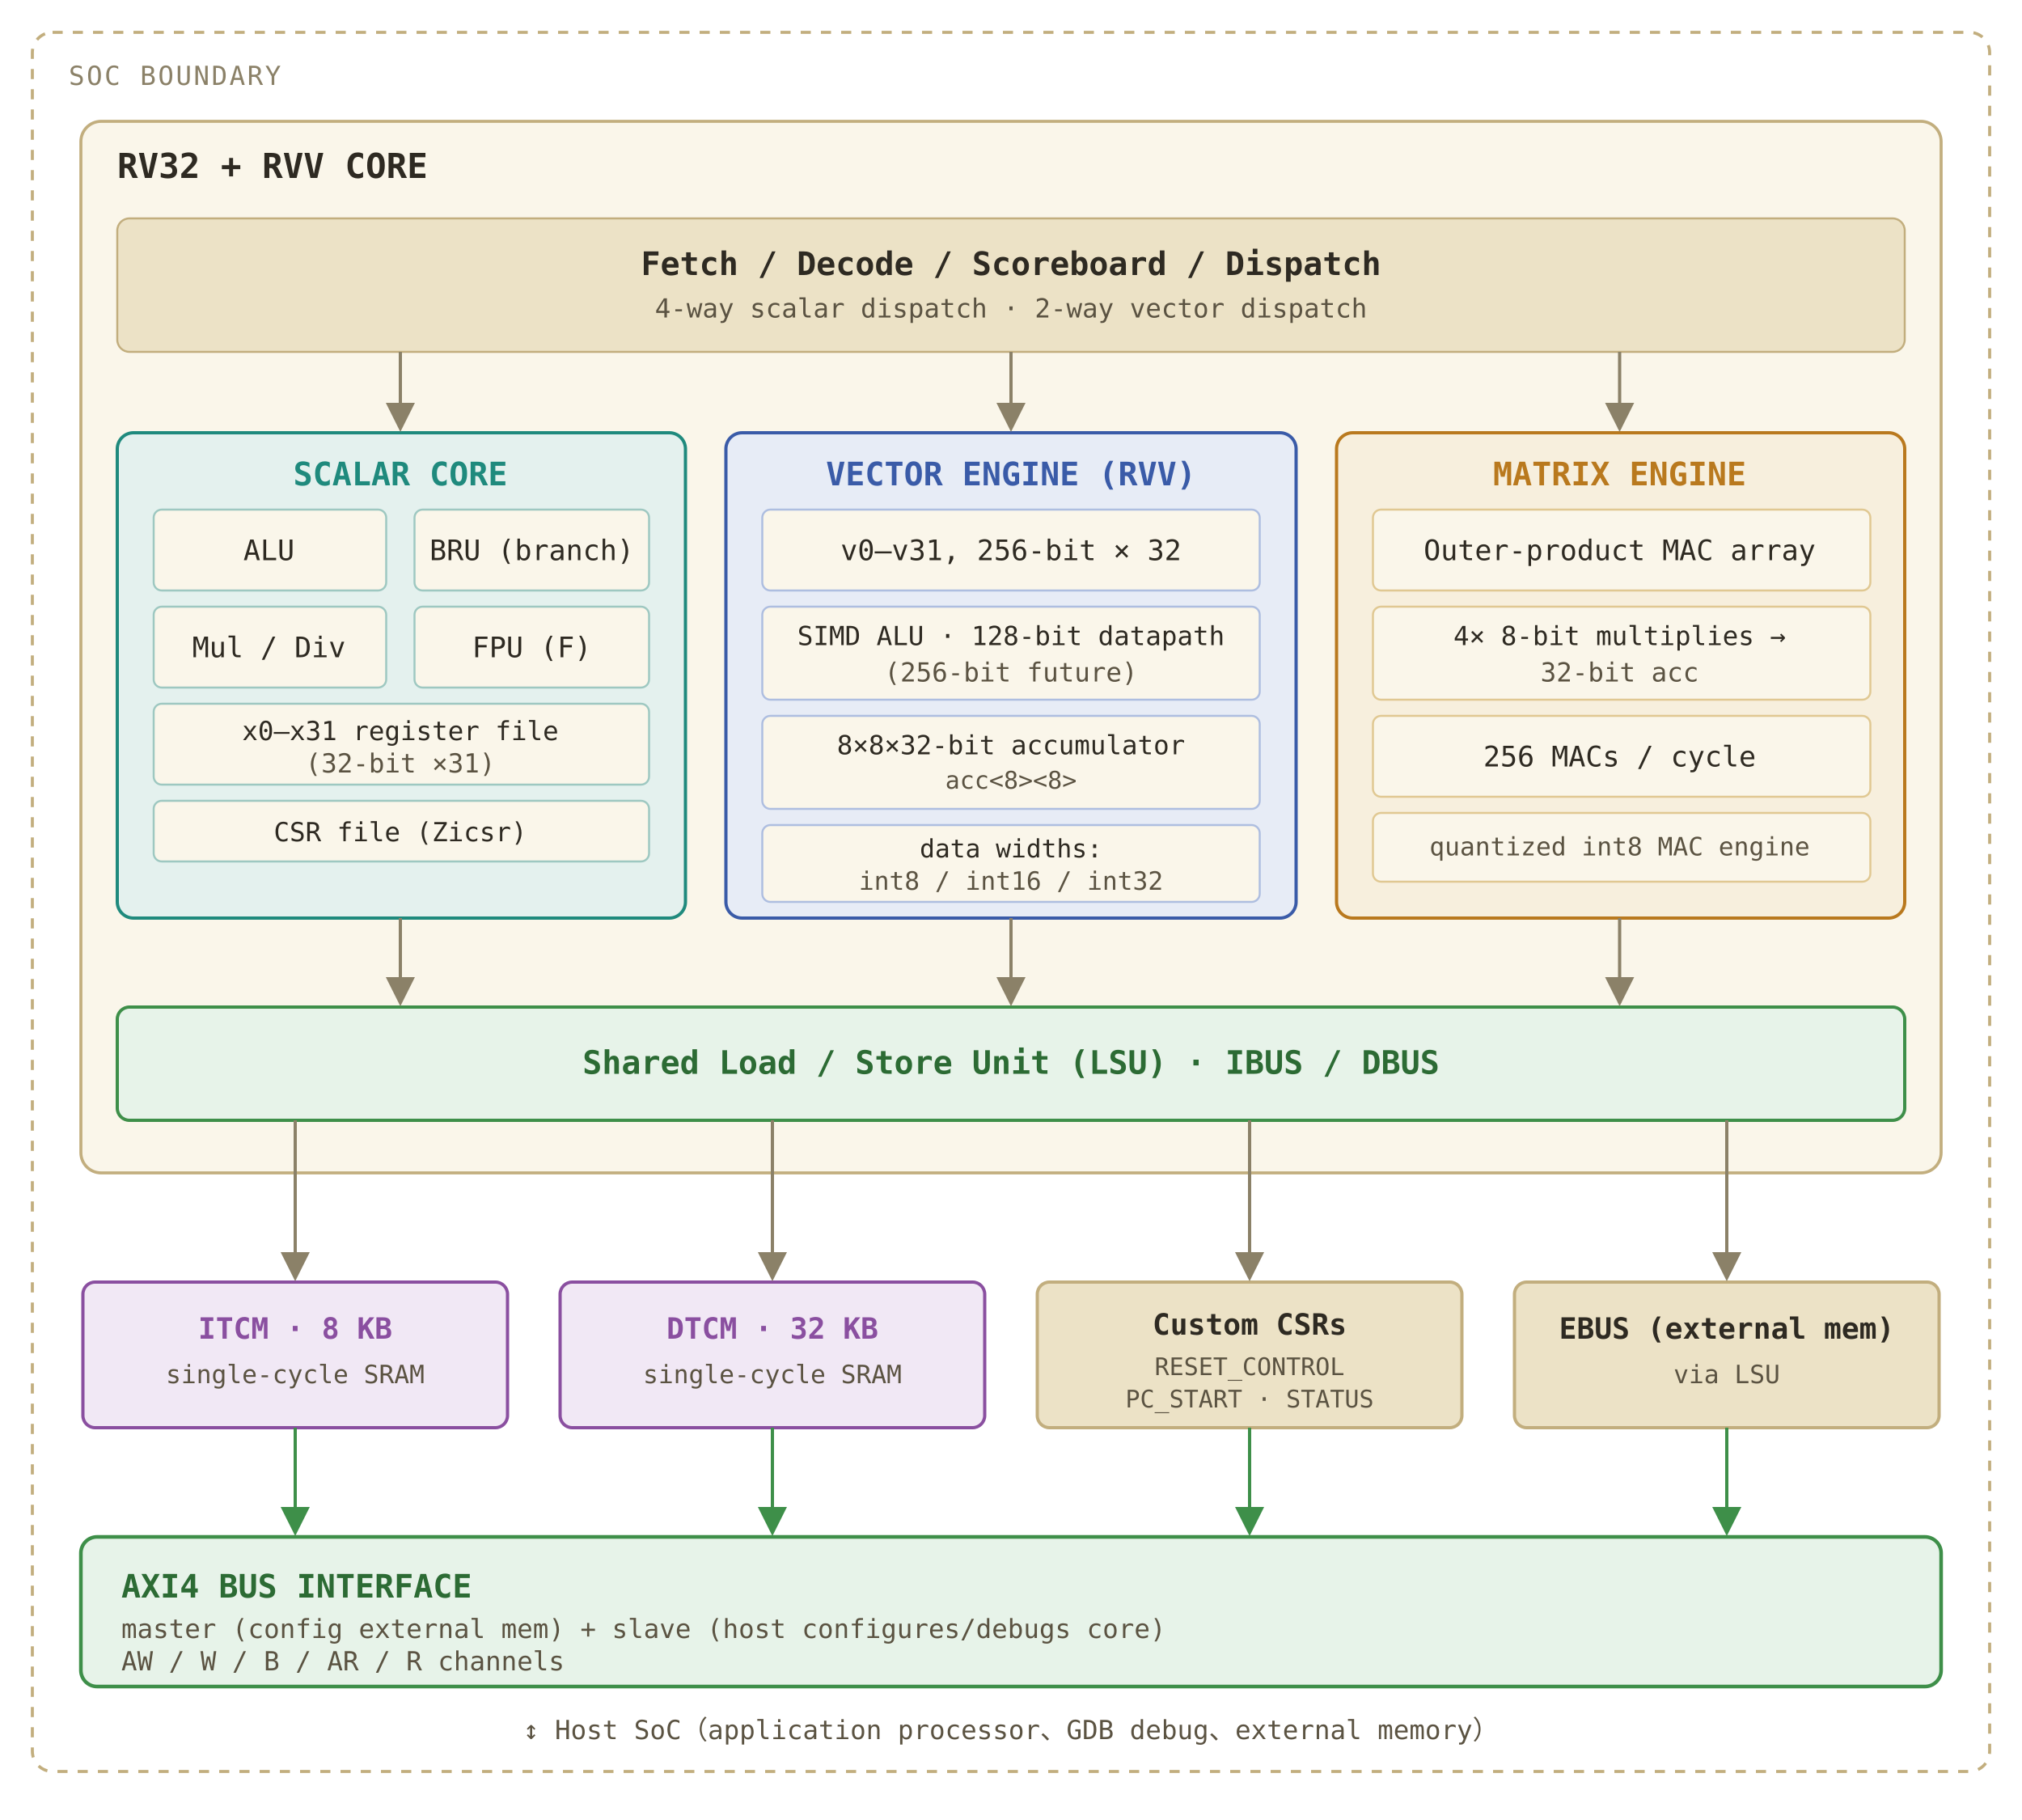
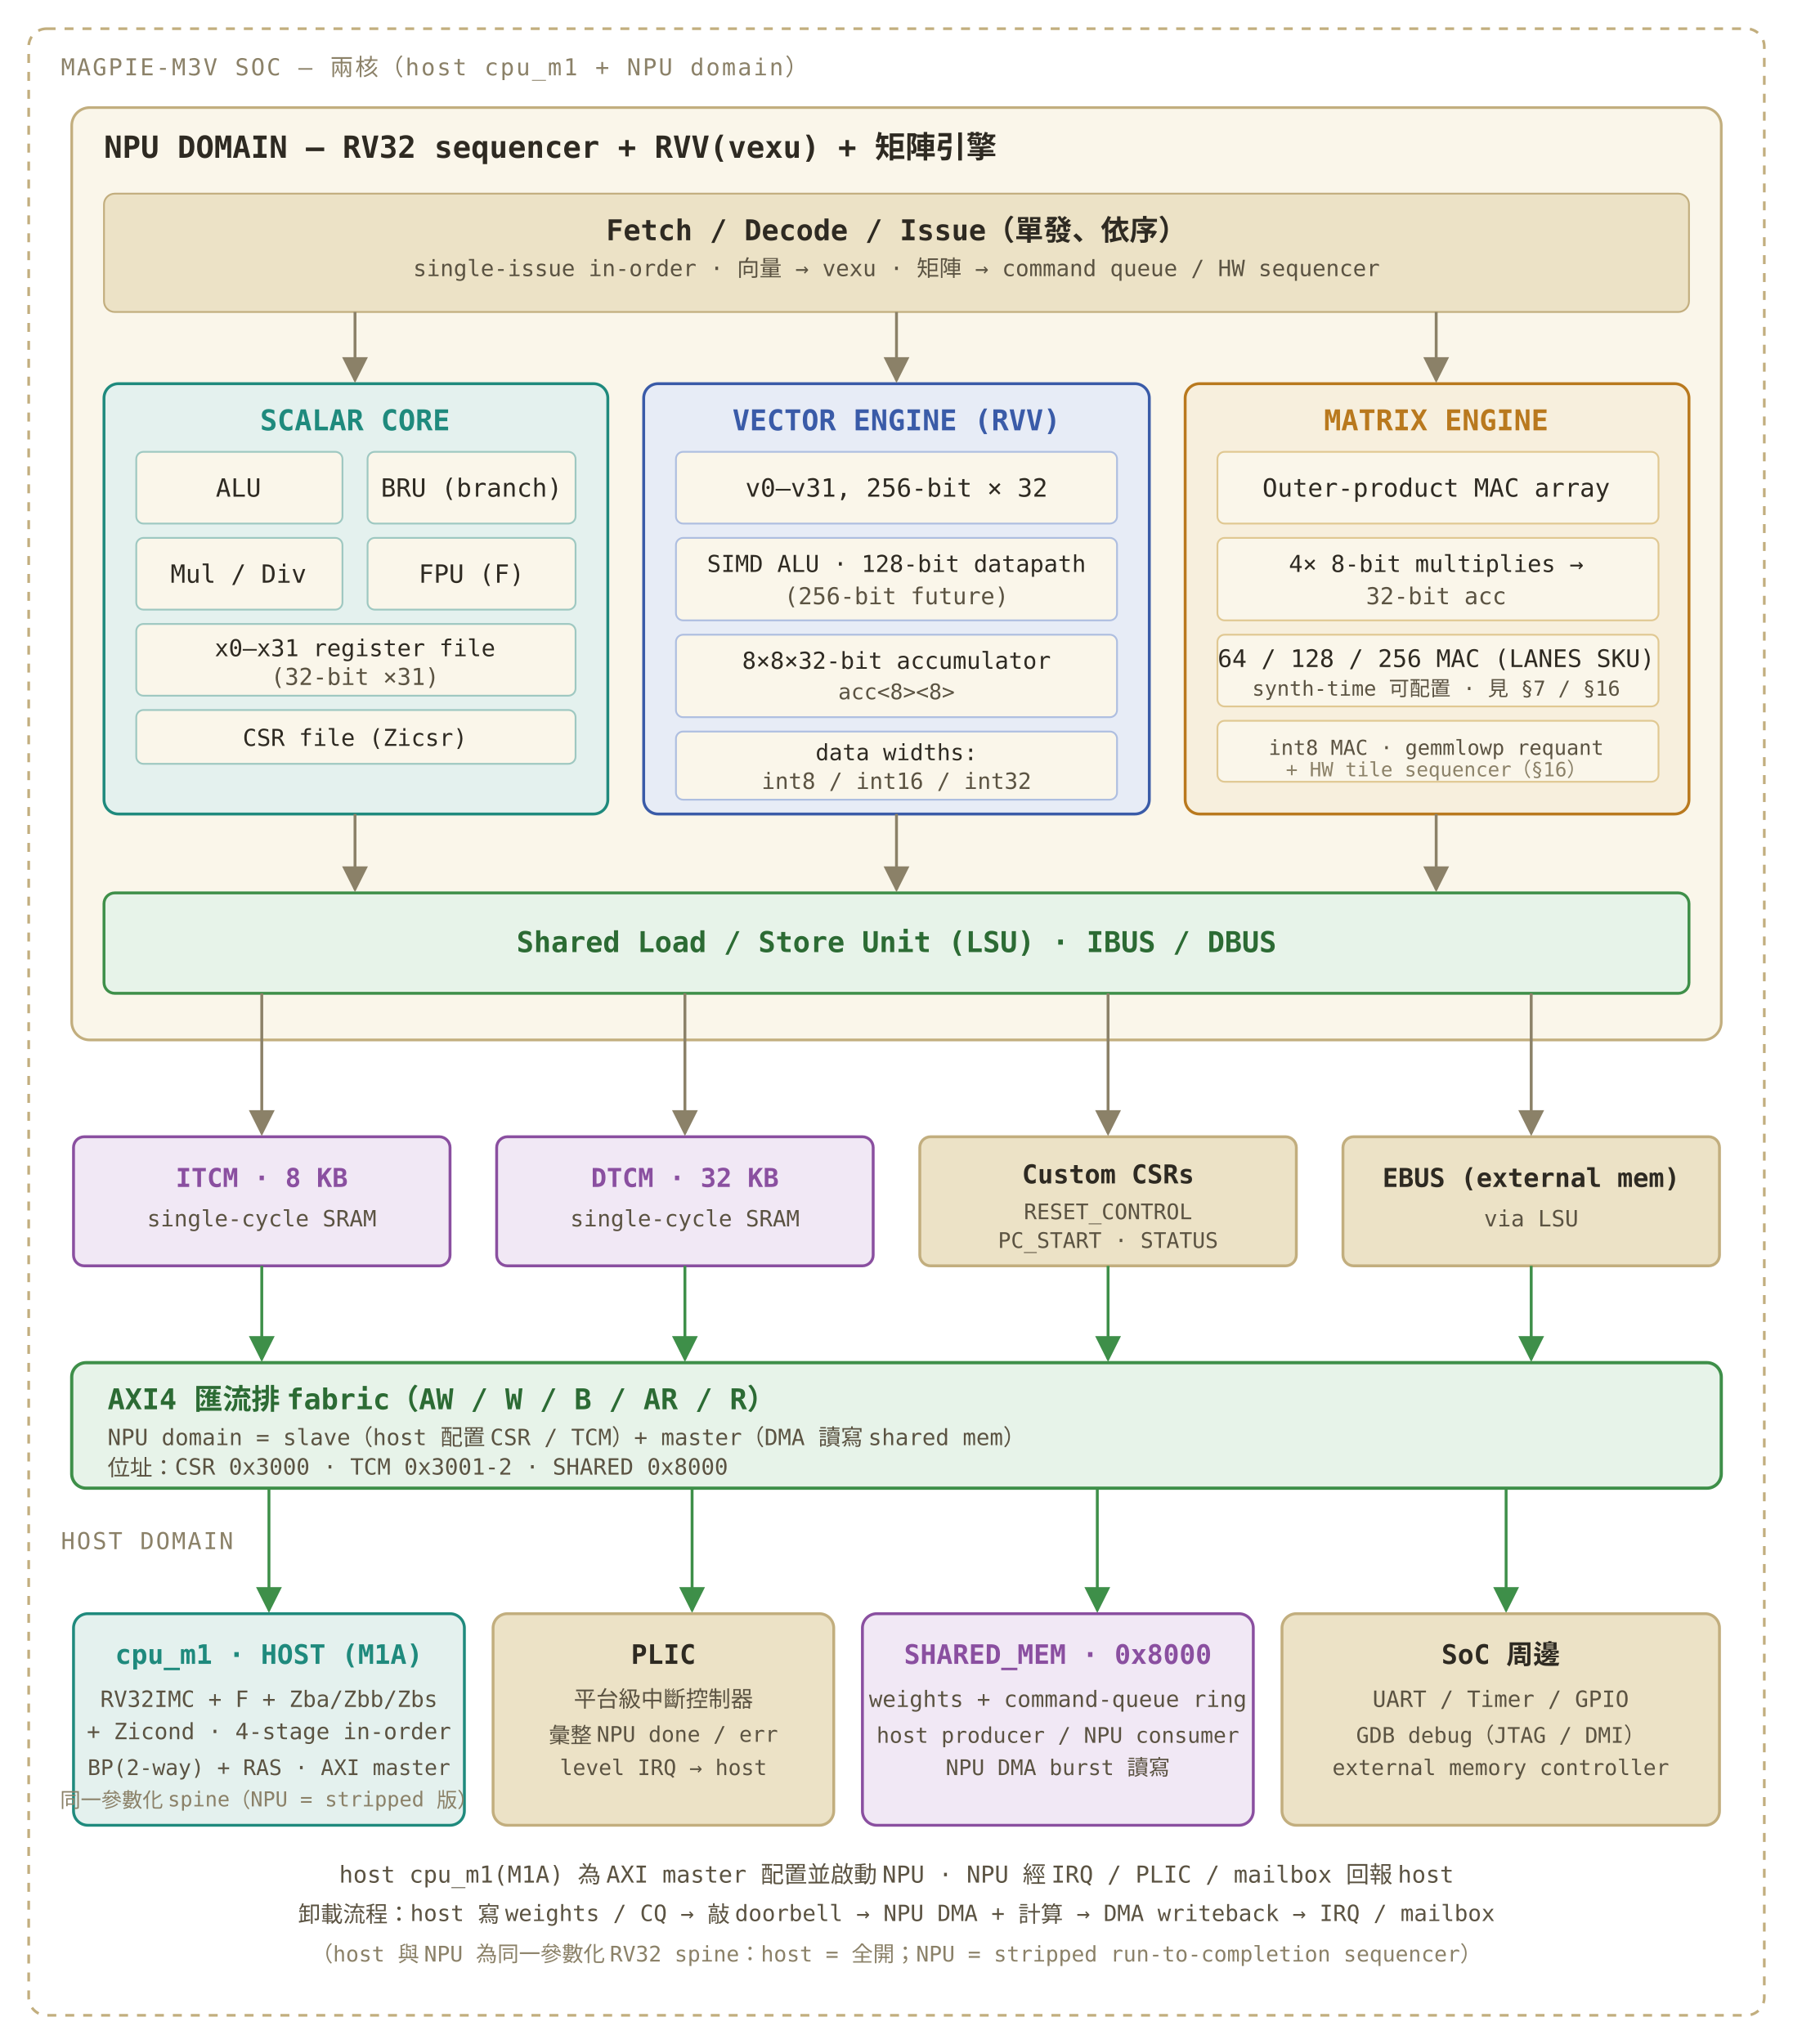
- <svg xmlns="http://www.w3.org/2000/svg" viewBox="0 0 1000 900" width="100%">
+ <svg xmlns="http://www.w3.org/2000/svg" viewBox="0 0 1000 1140" width="100%">
  <style>text{font-family:ui-monospace,SFMono-Regular,Menlo,Consolas,monospace;}</style>
  <defs>
    <marker id="arrow" markerWidth="10" markerHeight="10" refX="8" refY="4.5" orient="auto">
      <path d="M0,0 L9,4.5 L0,9 Z" fill="#8B8168" />
    </marker>
    <marker id="arrowAccent" markerWidth="10" markerHeight="10" refX="8" refY="4.5" orient="auto">
      <path d="M0,0 L9,4.5 L0,9 Z" fill="#3E8F49" />
    </marker>
  </defs>
-   <rect x="16" y="16" width="968" height="860" rx="10" fill="none" stroke="#C2AE7E" stroke-width="1.5" stroke-dasharray="5 5" />
-   <text x="34" y="42" fill="#8B8168" font-size="13" letter-spacing="1">SOC BOUNDARY</text>
+   <rect x="16" y="16" width="968" height="1108" rx="10" fill="none" stroke="#C2AE7E" stroke-width="1.5" stroke-dasharray="5 5" />
+   <text x="34" y="42" fill="#8B8168" font-size="13" letter-spacing="1">MAGPIE-M3V SOC — 兩核（host cpu_m1 + NPU domain）</text>
  <rect x="40" y="60" width="920" height="520" rx="10" fill="#FAF6EA" stroke="#C2AE7E" stroke-width="1.5" />
-   <text x="58" y="88" fill="#2E2A22" font-size="17" font-weight="700">RV32 + RVV CORE</text>
+   <text x="58" y="88" fill="#2E2A22" font-size="17" font-weight="700">NPU DOMAIN — RV32 sequencer + RVV(vexu) + 矩陣引擎</text>
  <rect x="58" y="108" width="884" height="66" rx="6" fill="#ECE2C6" stroke="#C2AE7E" />
-   <text x="500" y="136" fill="#2E2A22" font-size="16" text-anchor="middle" font-weight="600">Fetch / Decode / Scoreboard / Dispatch</text>
-   <text x="500" y="157" fill="#5B5342" font-size="13" text-anchor="middle">4-way scalar dispatch · 2-way vector dispatch</text>
+   <text x="500" y="134" fill="#2E2A22" font-size="16" text-anchor="middle" font-weight="600">Fetch / Decode / Issue（單發、依序）</text>
+   <text x="500" y="154" fill="#5B5342" font-size="12.5" text-anchor="middle">single-issue in-order · 向量 → vexu · 矩陣 → command queue / HW sequencer</text>
  <rect x="58" y="214" width="281" height="240" rx="8" fill="#E4F1EE" stroke="#1F8A7D" stroke-width="1.6" />
  <text x="198" y="240" fill="#1F8A7D" font-size="16" text-anchor="middle" font-weight="700">SCALAR CORE</text>
  <rect x="76" y="252" width="115" height="40" rx="4" fill="#FAF6EA" stroke="#9EC8C1" />
  <text x="133" y="277" fill="#2E2A22" font-size="14" text-anchor="middle">ALU</text>
  <rect x="205" y="252" width="116" height="40" rx="4" fill="#FAF6EA" stroke="#9EC8C1" />
  <text x="263" y="277" fill="#2E2A22" font-size="14" text-anchor="middle">BRU (branch)</text>
  <rect x="76" y="300" width="115" height="40" rx="4" fill="#FAF6EA" stroke="#9EC8C1" />
  <text x="133" y="325" fill="#2E2A22" font-size="14" text-anchor="middle">Mul / Div</text>
  <rect x="205" y="300" width="116" height="40" rx="4" fill="#FAF6EA" stroke="#9EC8C1" />
  <text x="263" y="325" fill="#2E2A22" font-size="14" text-anchor="middle">FPU (F)</text>
  <rect x="76" y="348" width="245" height="40" rx="4" fill="#FAF6EA" stroke="#9EC8C1" />
  <text x="198" y="366" fill="#2E2A22" font-size="13" text-anchor="middle">x0–x31 register file</text>
  <text x="198" y="382" fill="#5B5342" font-size="13" text-anchor="middle">(32-bit ×31)</text>
  <rect x="76" y="396" width="245" height="30" rx="4" fill="#FAF6EA" stroke="#9EC8C1" />
  <text x="198" y="416" fill="#2E2A22" font-size="13" text-anchor="middle">CSR file (Zicsr)</text>
  <rect x="359" y="214" width="282" height="240" rx="8" fill="#E7ECF6" stroke="#3A5BA8" stroke-width="1.6" />
  <text x="500" y="240" fill="#3A5BA8" font-size="16" text-anchor="middle" font-weight="700">VECTOR ENGINE (RVV)</text>
  <rect x="377" y="252" width="246" height="40" rx="4" fill="#FAF6EA" stroke="#AEBEE0" />
  <text x="500" y="277" fill="#2E2A22" font-size="14" text-anchor="middle">v0–v31, 256-bit × 32</text>
  <rect x="377" y="300" width="246" height="46" rx="4" fill="#FAF6EA" stroke="#AEBEE0" />
  <text x="500" y="319" fill="#2E2A22" font-size="13" text-anchor="middle">SIMD ALU · 128-bit datapath</text>
  <text x="500" y="337" fill="#5B5342" font-size="13" text-anchor="middle">(256-bit future)</text>
  <rect x="377" y="354" width="246" height="46" rx="4" fill="#FAF6EA" stroke="#AEBEE0" />
  <text x="500" y="373" fill="#2E2A22" font-size="13" text-anchor="middle">8×8×32-bit accumulator</text>
  <text x="500" y="390" fill="#5B5342" font-size="12" text-anchor="middle">acc&lt;8&gt;&lt;8&gt;</text>
  <rect x="377" y="408" width="246" height="38" rx="4" fill="#FAF6EA" stroke="#AEBEE0" />
  <text x="500" y="424" fill="#2E2A22" font-size="12.5" text-anchor="middle">data widths:</text>
  <text x="500" y="440" fill="#5B5342" font-size="12.5" text-anchor="middle">int8 / int16 / int32</text>
  <rect x="661" y="214" width="281" height="240" rx="8" fill="#F7EFDD" stroke="#B9791E" stroke-width="1.6" />
  <text x="801" y="240" fill="#B9791E" font-size="16" text-anchor="middle" font-weight="700">MATRIX ENGINE</text>
  <rect x="679" y="252" width="246" height="40" rx="4" fill="#FAF6EA" stroke="#E0C892" />
  <text x="801" y="277" fill="#2E2A22" font-size="14" text-anchor="middle">Outer-product MAC array</text>
  <rect x="679" y="300" width="246" height="46" rx="4" fill="#FAF6EA" stroke="#E0C892" />
  <text x="801" y="319" fill="#2E2A22" font-size="13" text-anchor="middle">4× 8-bit multiplies →</text>
  <text x="801" y="337" fill="#5B5342" font-size="13" text-anchor="middle">32-bit acc</text>
  <rect x="679" y="354" width="246" height="40" rx="4" fill="#FAF6EA" stroke="#E0C892" />
-   <text x="801" y="379" fill="#2E2A22" font-size="14" text-anchor="middle">256 MACs / cycle</text>
+   <text x="801" y="372" fill="#2E2A22" font-size="13.5" text-anchor="middle">64 / 128 / 256 MAC (LANES SKU)</text>
+   <text x="801" y="388" fill="#5B5342" font-size="11.5" text-anchor="middle">synth-time 可配置 · 見 §7 / §16</text>
  <rect x="679" y="402" width="246" height="34" rx="4" fill="#FAF6EA" stroke="#E0C892" />
-   <text x="801" y="423" fill="#5B5342" font-size="12.5" text-anchor="middle">quantized int8 MAC engine</text>
+   <text x="801" y="421" fill="#5B5342" font-size="11.5" text-anchor="middle">int8 MAC · gemmlowp requant</text>
+   <text x="801" y="433" fill="#8B8168" font-size="11" text-anchor="middle">+ HW tile sequencer（§16）</text>
  <line x1="198" y1="174" x2="198" y2="212" stroke="#8B8168" stroke-width="1.6" marker-end="url(#arrow)" />
  <line x1="500" y1="174" x2="500" y2="212" stroke="#8B8168" stroke-width="1.6" marker-end="url(#arrow)" />
  <line x1="801" y1="174" x2="801" y2="212" stroke="#8B8168" stroke-width="1.6" marker-end="url(#arrow)" />
  <rect x="58" y="498" width="884" height="56" rx="6" fill="#E7F3E9" stroke="#3E8F49" stroke-width="1.6" />
  <text x="500" y="531" fill="#2C6B34" font-size="16" text-anchor="middle" font-weight="600">Shared Load / Store Unit (LSU) · IBUS / DBUS</text>
  <line x1="198" y1="454" x2="198" y2="496" stroke="#8B8168" stroke-width="1.6" marker-end="url(#arrow)" />
  <line x1="500" y1="454" x2="500" y2="496" stroke="#8B8168" stroke-width="1.6" marker-end="url(#arrow)" />
  <line x1="801" y1="454" x2="801" y2="496" stroke="#8B8168" stroke-width="1.6" marker-end="url(#arrow)" />
  <rect x="41" y="634" width="210" height="72" rx="6" fill="#F1E8F5" stroke="#8A4FA0" stroke-width="1.6" />
  <text x="146" y="662" fill="#8A4FA0" font-size="14.5" text-anchor="middle" font-weight="700">ITCM · 8 KB</text>
  <text x="146" y="684" fill="#5B5342" font-size="12.5" text-anchor="middle">single-cycle SRAM</text>
  <rect x="277" y="634" width="210" height="72" rx="6" fill="#F1E8F5" stroke="#8A4FA0" stroke-width="1.6" />
  <text x="382" y="662" fill="#8A4FA0" font-size="14.5" text-anchor="middle" font-weight="700">DTCM · 32 KB</text>
  <text x="382" y="684" fill="#5B5342" font-size="12.5" text-anchor="middle">single-cycle SRAM</text>
  <rect x="513" y="634" width="210" height="72" rx="6" fill="#ECE2C6" stroke="#C2AE7E" stroke-width="1.6" />
  <text x="618" y="660" fill="#2E2A22" font-size="14.5" text-anchor="middle" font-weight="700">Custom CSRs</text>
  <text x="618" y="680" fill="#5B5342" font-size="12" text-anchor="middle">RESET_CONTROL</text>
  <text x="618" y="696" fill="#5B5342" font-size="12" text-anchor="middle">PC_START · STATUS</text>
  <rect x="749" y="634" width="210" height="72" rx="6" fill="#ECE2C6" stroke="#C2AE7E" stroke-width="1.6" />
  <text x="854" y="662" fill="#2E2A22" font-size="14.5" text-anchor="middle" font-weight="700">EBUS (external mem)</text>
  <text x="854" y="684" fill="#5B5342" font-size="12.5" text-anchor="middle">via LSU</text>
  <line x1="146" y1="554" x2="146" y2="632" stroke="#8B8168" stroke-width="1.6" marker-end="url(#arrow)" />
  <line x1="382" y1="554" x2="382" y2="632" stroke="#8B8168" stroke-width="1.6" marker-end="url(#arrow)" />
  <line x1="618" y1="554" x2="618" y2="632" stroke="#8B8168" stroke-width="1.6" marker-end="url(#arrow)" />
  <line x1="854" y1="554" x2="854" y2="632" stroke="#8B8168" stroke-width="1.6" marker-end="url(#arrow)" />
-   <rect x="40" y="760" width="920" height="74" rx="8" fill="#E7F3E9" stroke="#3E8F49" stroke-width="1.8" />
-   <text x="60" y="790" fill="#2C6B34" font-size="16" font-weight="700">AXI4 BUS INTERFACE</text>
-   <text x="60" y="810" fill="#5B5342" font-size="13">master (config external mem) + slave (host configures/debugs core)</text>
-   <text x="60" y="826" fill="#5B5342" font-size="13">AW / W / B / AR / R channels</text>
+   <rect x="40" y="760" width="920" height="70" rx="8" fill="#E7F3E9" stroke="#3E8F49" stroke-width="1.8" />
+   <text x="60" y="786" fill="#2C6B34" font-size="16" font-weight="700">AXI4 匯流排 fabric（AW / W / B / AR / R）</text>
+   <text x="60" y="806" fill="#5B5342" font-size="12.5">NPU domain = slave（host 配置 CSR / TCM）+ master（DMA 讀寫 shared mem）</text>
+   <text x="60" y="823" fill="#5B5342" font-size="12.5">位址：CSR 0x3000 · TCM 0x3001-2 · SHARED 0x8000</text>
  <line x1="146" y1="706" x2="146" y2="758" stroke="#3E8F49" stroke-width="1.6" marker-end="url(#arrowAccent)" />
  <line x1="382" y1="706" x2="382" y2="758" stroke="#3E8F49" stroke-width="1.6" marker-end="url(#arrowAccent)" />
  <line x1="618" y1="706" x2="618" y2="758" stroke="#3E8F49" stroke-width="1.6" marker-end="url(#arrowAccent)" />
  <line x1="854" y1="706" x2="854" y2="758" stroke="#3E8F49" stroke-width="1.6" marker-end="url(#arrowAccent)" />
-   <text x="500" y="860" fill="#5B5342" font-size="13" text-anchor="middle">↕ Host SoC（application processor、GDB debug、external memory）</text>
+   <text x="34" y="864" fill="#8B8168" font-size="13" letter-spacing="1">HOST DOMAIN</text>
+   <line x1="150" y1="830" x2="150" y2="898" stroke="#3E8F49" stroke-width="1.6" marker-end="url(#arrowAccent)" />
+   <line x1="386" y1="830" x2="386" y2="898" stroke="#3E8F49" stroke-width="1.6" marker-end="url(#arrowAccent)" />
+   <line x1="612" y1="830" x2="612" y2="898" stroke="#3E8F49" stroke-width="1.6" marker-end="url(#arrowAccent)" />
+   <line x1="840" y1="830" x2="840" y2="898" stroke="#3E8F49" stroke-width="1.6" marker-end="url(#arrowAccent)" />
+   <rect x="41" y="900" width="218" height="118" rx="8" fill="#E4F1EE" stroke="#1F8A7D" stroke-width="1.6" />
+   <text x="150" y="928" fill="#1F8A7D" font-size="15" text-anchor="middle" font-weight="700">cpu_m1 · HOST (M1A)</text>
+   <text x="150" y="952" fill="#5B5342" font-size="12.5" text-anchor="middle">RV32IMC + F + Zba/Zbb/Zbs</text>
+   <text x="150" y="970" fill="#5B5342" font-size="12.5" text-anchor="middle">+ Zicond · 4-stage in-order</text>
+   <text x="150" y="990" fill="#5B5342" font-size="12" text-anchor="middle">BP(2-way) + RAS · AXI master</text>
+   <text x="150" y="1008" fill="#8B8168" font-size="11.5" text-anchor="middle">同一參數化 spine（NPU = stripped 版）</text>
+   <rect x="275" y="900" width="190" height="118" rx="8" fill="#ECE2C6" stroke="#C2AE7E" stroke-width="1.6" />
+   <text x="370" y="928" fill="#2E2A22" font-size="15" text-anchor="middle" font-weight="700">PLIC</text>
+   <text x="370" y="952" fill="#5B5342" font-size="12.5" text-anchor="middle">平台級中斷控制器</text>
+   <text x="370" y="972" fill="#5B5342" font-size="12" text-anchor="middle">彙整 NPU done / err</text>
+   <text x="370" y="990" fill="#5B5342" font-size="12" text-anchor="middle">level IRQ → host</text>
+   <rect x="481" y="900" width="218" height="118" rx="8" fill="#F1E8F5" stroke="#8A4FA0" stroke-width="1.6" />
+   <text x="590" y="928" fill="#8A4FA0" font-size="15" text-anchor="middle" font-weight="700">SHARED_MEM · 0x8000</text>
+   <text x="590" y="952" fill="#5B5342" font-size="12.5" text-anchor="middle">weights + command-queue ring</text>
+   <text x="590" y="972" fill="#5B5342" font-size="12" text-anchor="middle">host producer / NPU consumer</text>
+   <text x="590" y="990" fill="#5B5342" font-size="12" text-anchor="middle">NPU DMA burst 讀寫</text>
+   <rect x="715" y="900" width="244" height="118" rx="8" fill="#ECE2C6" stroke="#C2AE7E" stroke-width="1.6" />
+   <text x="837" y="928" fill="#2E2A22" font-size="15" text-anchor="middle" font-weight="700">SoC 周邊</text>
+   <text x="837" y="952" fill="#5B5342" font-size="12.5" text-anchor="middle">UART / Timer / GPIO</text>
+   <text x="837" y="972" fill="#5B5342" font-size="12" text-anchor="middle">GDB debug（JTAG / DMI）</text>
+   <text x="837" y="990" fill="#5B5342" font-size="12" text-anchor="middle">external memory controller</text>
+   <text x="500" y="1050" fill="#5B5342" font-size="13" text-anchor="middle">host cpu_m1(M1A) 為 AXI master 配置並啟動 NPU · NPU 經 IRQ / PLIC / mailbox 回報 host</text>
+   <text x="500" y="1072" fill="#5B5342" font-size="12.5" text-anchor="middle">卸載流程：host 寫 weights / CQ → 敲 doorbell → NPU DMA + 計算 → DMA writeback → IRQ / mailbox</text>
+   <text x="500" y="1094" fill="#8B8168" font-size="12" text-anchor="middle">（host 與 NPU 為同一參數化 RV32 spine：host = 全開；NPU = stripped run-to-completion sequencer）</text>
</svg>
